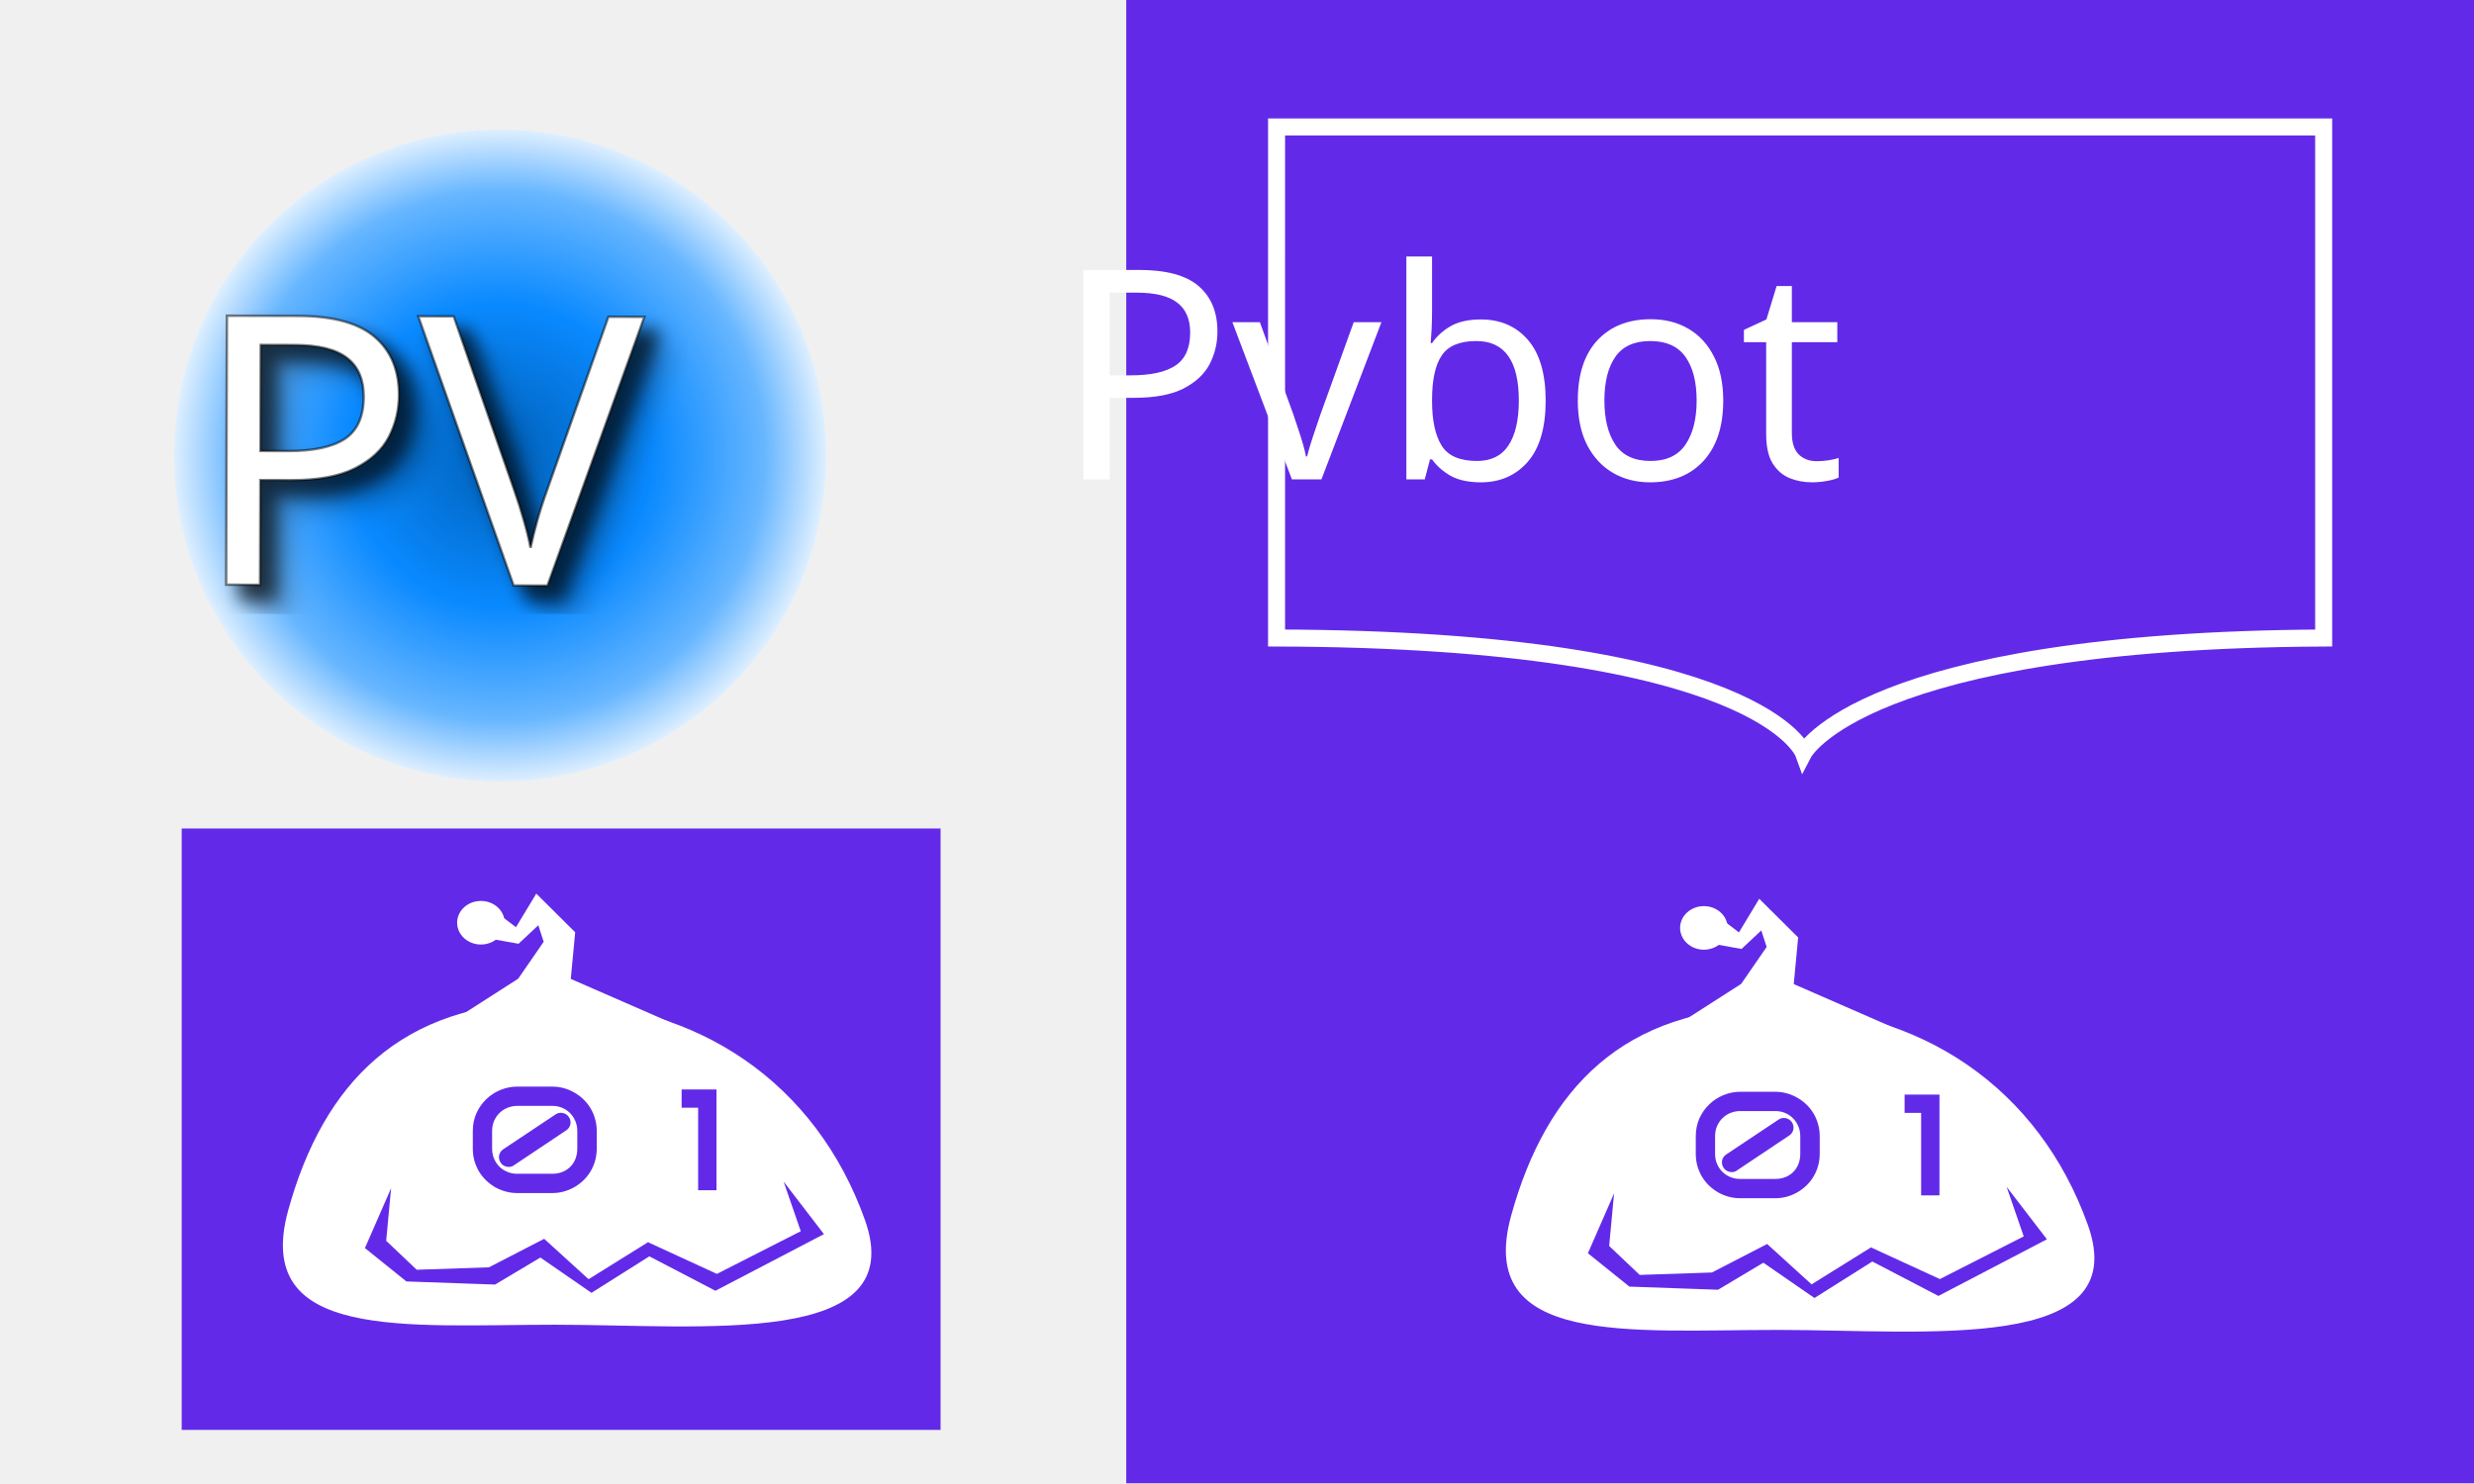
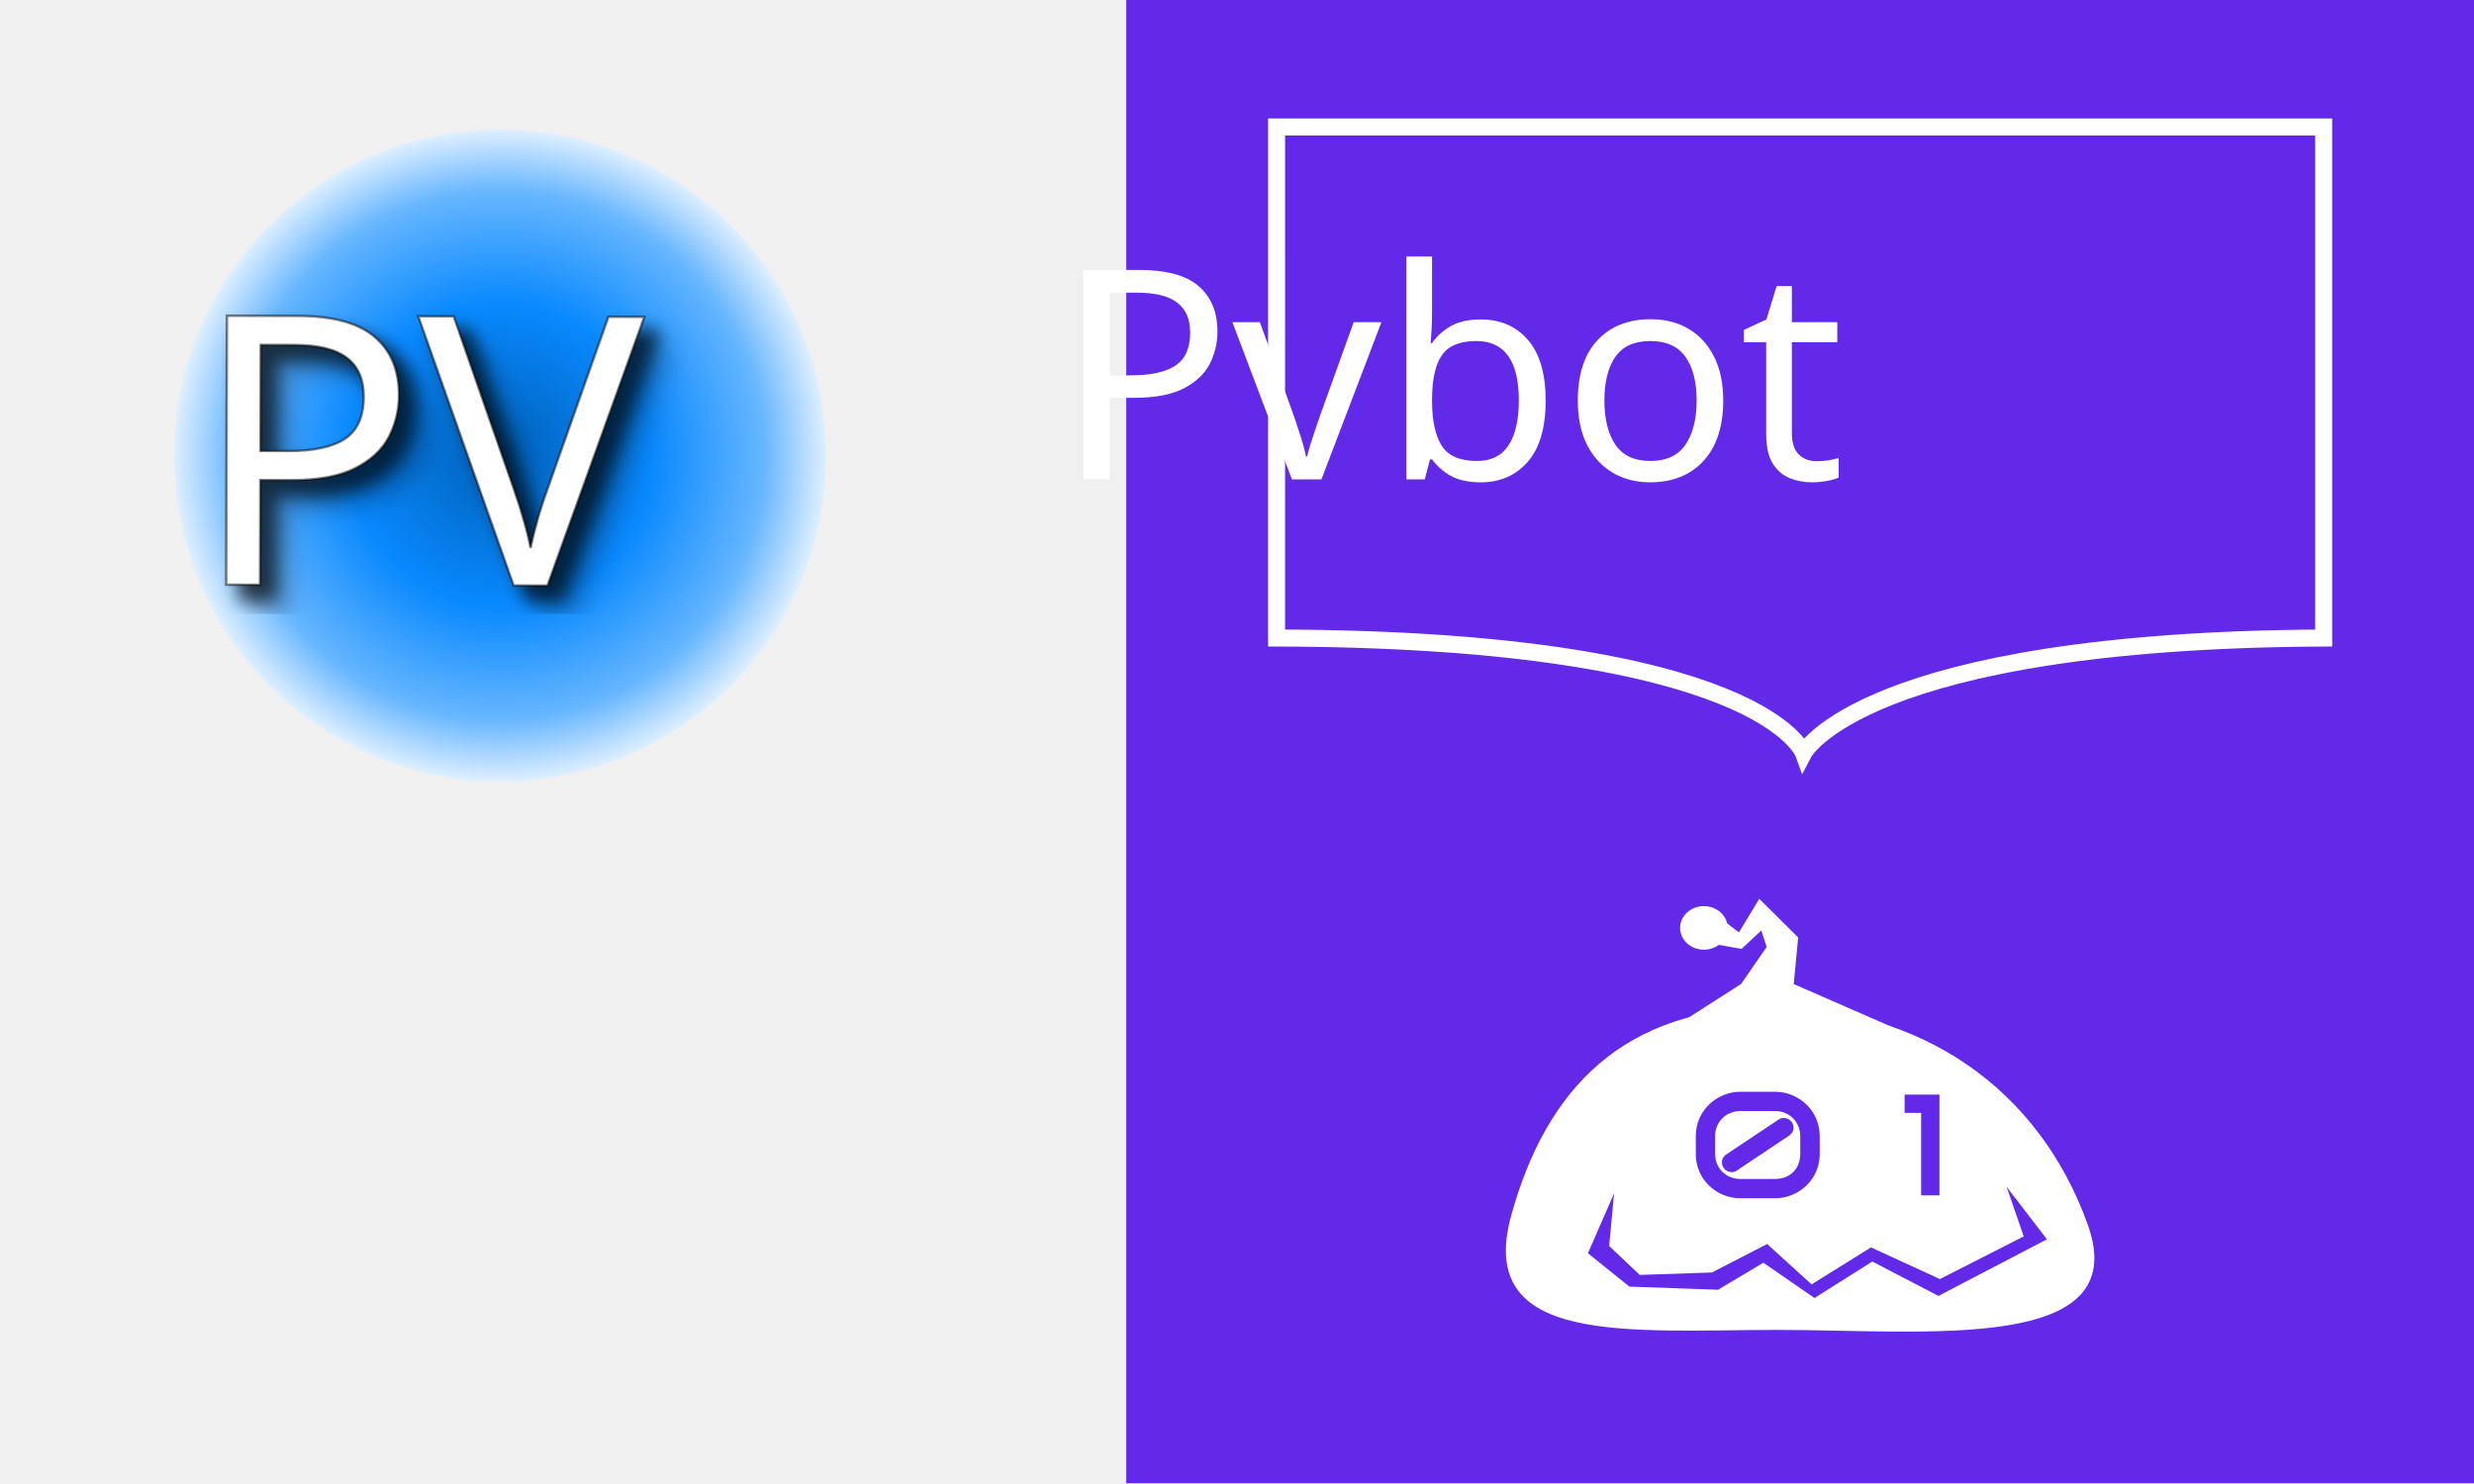
<svg xmlns="http://www.w3.org/2000/svg" xmlns:xlink="http://www.w3.org/1999/xlink" width="170.127mm" height="102.025mm" viewBox="0 0 170.127 102.025" version="1.1" id="svg8">
  <defs id="defs2">
    <radialGradient id="EsfereColor" gradientUnits="userSpaceOnUse" cx="320" cy="320" dx="320" dy="661.69" r="341.69">
      <stop style="stop-color:#0060b8;stop-opacity:1" offset="0%" id="stop3" />
      <stop style="stop-color:#0989ff;stop-opacity:1" offset="0.465" id="stop1316" />
      <stop style="stop-color:#67b6ff;stop-opacity:1" offset="0.811" id="stop5" />
      <stop style="stop-color:#deefff;stop-opacity:1" offset="100%" id="stop7" />
    </radialGradient>
    <radialGradient id="radialGradient900" gradientUnits="userSpaceOnUse" cx="320" cy="320" dx="320" dy="661.69" r="341.69">
      <stop style="stop-color: #0185ff;stop-opacity: 1" offset="0%" id="stop894" />
      <stop style="stop-color: #006fa8;stop-opacity: 1" offset="83.668%" id="stop896" />
      <stop style="stop-color: #f9f9f9;stop-opacity: 1" offset="100%" id="stop898" />
    </radialGradient>
    <filter id="shadow4625705" x="158.86" y="211.13" width="603" height="515" filterUnits="userSpaceOnUse" primitiveUnits="userSpaceOnUse">
      <feFlood id="feFlood20" />
      <feComposite in2="SourceAlpha" operator="in" id="feComposite22" />
      <feGaussianBlur stdDeviation="2.24" id="feGaussianBlur24" />
      <feOffset dx="5" dy="5" result="afterOffset" id="feOffset26" />
      <feFlood flood-color="#000000" flood-opacity="0.5" id="feFlood28" />
      <feComposite in2="afterOffset" operator="in" id="feComposite30" />
      <feMorphology operator="dilate" radius="1" id="feMorphology32" />
      <feComposite in2="SourceAlpha" operator="out" id="feComposite34" />
    </filter>
    <filter style="color-interpolation-filters:sRGB" id="filter1294">
      <feFlood flood-opacity="0.498" flood-color="rgb(0,0,0)" result="flood" id="feFlood1284" />
      <feComposite in="flood" in2="SourceGraphic" operator="in" result="composite1" id="feComposite1286" />
      <feGaussianBlur in="composite1" stdDeviation="0.625" result="blur" id="feGaussianBlur1288" />
      <feOffset dx="1" dy="1" result="offset" id="feOffset1290" />
      <feComposite in="SourceGraphic" in2="offset" operator="over" result="fbSourceGraphic" id="feComposite1292" />
      <feColorMatrix result="fbSourceGraphicAlpha" in="fbSourceGraphic" values="0 0 0 -1 0 0 0 0 -1 0 0 0 0 -1 0 0 0 0 1 0" id="feColorMatrix1296" />
      <feFlood id="feFlood1298" flood-opacity="0.498" flood-color="rgb(0,0,0)" result="flood" in="fbSourceGraphic" />
      <feComposite in2="fbSourceGraphic" id="feComposite1300" in="flood" operator="in" result="composite1" />
      <feGaussianBlur id="feGaussianBlur1302" in="composite1" stdDeviation="0.625" result="blur" />
      <feOffset id="feOffset1304" dx="1" dy="1" result="offset" />
      <feComposite in2="offset" id="feComposite1306" in="fbSourceGraphic" operator="over" result="composite2" />
    </filter>
    <radialGradient xlink:href="#EsfereColor" id="radialGradient1314" cx="-12.033" cy="108.919" fx="-12.033" fy="108.919" r="84.729" gradientUnits="userSpaceOnUse" />
    <radialGradient xlink:href="#EsfereColor" id="radialGradient1318" gradientUnits="userSpaceOnUse" cx="-12.033" cy="108.919" fx="-12.033" fy="108.919" r="84.729" />
  </defs>
  <g id="layer1" transform="translate(296.5229,-67.73004)">
-     <rect style="fill:#622ae8;fill-opacity:1;stroke-width:0.194" id="rect1059" width="52.185" height="41.366" x="-284.029" y="124.719" />
    <rect style="fill:#622ae8;fill-opacity:1;stroke-width:0.125" id="rect938-9" width="92.68" height="102.025" x="-219.076" y="67.73" />
    <g id="g1560" transform="translate(-1.133929,-10.58333)">
      <g id="g18" transform="matrix(0.2645833,0,0,0.2645833,-257.8146,80.82809)" style="fill:url(#radialGradient1314);fill-opacity:1">
        <path d="m 72.696,108.921 c 0,46.762 -37.965,84.728 -84.728,84.728 -46.765,0 -84.73,-37.965 -84.73,-84.728 0,-46.765 37.965,-84.73 84.73,-84.73 46.762,0 84.728,37.965 84.728,84.73 z" id="use16" style="fill:url(#radialGradient1318);fill-opacity:1;stroke-width:0.265" />
      </g>
      <text id="use42" x="-281.201" y="99.233" font-size="25.902px" font-family="Audiowide" font-weight="normal" font-style="normal" letter-spacing="0" alignment-baseline="before-edge" transform="rotate(0.1591549,10.92082,-295.7009)" style="font-style:normal;font-variant:normal;font-weight:normal;font-stretch:normal;font-size:25.902px;line-height:100%;font-family:Audiowide;-inkscape-font-specification:'Audiowide, Normal';font-variant-ligatures:normal;font-variant-caps:normal;font-variant-numeric:normal;font-variant-east-asian:normal;letter-spacing:0;dominant-baseline:text-before-edge;fill:#ffffff;fill-opacity:1;stroke:#000000;stroke-width:0.17;stroke-miterlimit:4;stroke-dasharray:none;stroke-opacity:0.496;filter:url(#filter1294)" xml:space="preserve" dominant-baseline="text-before-edge">
        <tspan id="tspan1320" x="-281.201" y="99.233">PV</tspan>
      </text>
    </g>
-     <g id="g1057" style="fill:#ffffff;fill-opacity:1">
-       <path id="path1356-0-6" style="fill:#ffffff;fill-opacity:1;stroke:none;stroke-width:0.742;stroke-miterlimit:4;stroke-dasharray:none;stroke-opacity:1" d="M 142.768 260.49 C 104.179 260.49 84.036 281.652 74.924 314.592 C 65.467 348.779 105.699 344.394 144.287 344.395 C 182.875 344.395 236.709 350.532 224.789 317.123 C 212.133 281.652 181.356 260.49 142.768 260.49 z M 134.463 282.486 L 143.516 282.486 C 144.519 282.486 145.504 282.614 146.469 282.871 C 147.434 283.128 148.342 283.501 149.191 283.99 C 150.054 284.466 150.846 285.047 151.566 285.729 C 152.287 286.411 152.91 287.183 153.438 288.045 C 153.965 288.907 154.371 289.847 154.654 290.863 C 154.95 291.867 155.098 292.934 155.098 294.066 L 155.098 298.584 C 155.098 299.716 154.95 300.79 154.654 301.807 C 154.371 302.81 153.965 303.743 153.438 304.605 C 152.91 305.468 152.287 306.24 151.566 306.922 C 150.846 307.604 150.054 308.189 149.191 308.678 C 148.342 309.154 147.434 309.522 146.469 309.779 C 145.504 310.037 144.519 310.164 143.516 310.164 L 134.463 310.164 C 133.446 310.164 132.457 310.037 131.492 309.779 C 130.527 309.522 129.612 309.154 128.75 308.678 C 127.901 308.189 127.115 307.604 126.395 306.922 C 125.674 306.24 125.051 305.468 124.523 304.605 C 124.009 303.743 123.603 302.81 123.307 301.807 C 123.024 300.79 122.883 299.716 122.883 298.584 L 122.883 294.066 C 122.883 292.368 123.198 290.812 123.828 289.396 C 124.472 287.981 125.326 286.765 126.395 285.748 C 127.463 284.719 128.692 283.92 130.082 283.354 C 131.485 282.774 132.944 282.486 134.463 282.486 z M 177.156 283.227 L 186.217 283.227 L 186.217 309.424 L 181.449 309.424 L 181.449 287.977 L 177.156 287.977 L 177.156 283.227 z M 134.463 287.504 C 133.626 287.491 132.81 287.639 132.012 287.947 C 131.227 288.243 130.526 288.681 129.908 289.26 C 129.303 289.826 128.815 290.522 128.441 291.346 C 128.081 292.156 127.9 293.063 127.9 294.066 L 127.9 298.584 C 127.9 299.588 128.081 300.494 128.441 301.305 C 128.802 302.115 129.284 302.812 129.889 303.391 C 130.493 303.957 131.19 304.394 131.975 304.703 C 132.772 305.012 133.601 305.159 134.463 305.146 L 143.516 305.146 C 144.506 305.146 145.401 304.986 146.199 304.664 C 147.01 304.329 147.699 303.872 148.266 303.293 C 148.832 302.714 149.269 302.026 149.578 301.229 C 149.887 300.418 150.041 299.536 150.041 298.584 L 150.041 294.066 C 150.041 293.076 149.86 292.176 149.5 291.365 C 149.14 290.555 148.658 289.858 148.053 289.279 C 147.461 288.7 146.771 288.256 145.986 287.947 C 145.201 287.638 144.378 287.491 143.516 287.504 L 134.463 287.504 z M 145.785 289.289 C 145.946 289.289 146.103 289.306 146.258 289.338 C 146.579 289.402 146.876 289.525 147.146 289.705 C 147.43 289.885 147.666 290.115 147.859 290.398 L 147.859 290.4 C 148.052 290.683 148.182 290.992 148.246 291.326 C 148.31 291.648 148.31 291.969 148.246 292.291 C 148.182 292.6 148.052 292.897 147.859 293.18 C 147.679 293.45 147.44 293.68 147.145 293.873 L 133.596 302.926 C 133.377 303.093 133.152 303.209 132.92 303.273 C 132.688 303.338 132.45 303.371 132.205 303.371 C 131.793 303.371 131.401 303.273 131.027 303.08 C 130.654 302.887 130.353 302.61 130.121 302.25 C 129.928 301.967 129.799 301.665 129.734 301.344 C 129.67 301.009 129.665 300.688 129.717 300.379 C 129.781 300.057 129.902 299.76 130.082 299.49 C 130.262 299.207 130.501 298.97 130.797 298.777 L 144.385 289.725 C 144.668 289.532 144.971 289.402 145.293 289.338 C 145.46 289.306 145.624 289.289 145.785 289.289 z M 203.668 307.191 L 214.146 320.84 L 185.949 335.562 L 168.768 326.613 L 153.732 336.1 L 140.443 326.926 L 128.676 333.951 L 105.625 333.141 L 94.848 324.465 L 101.648 308.895 L 100.371 322.57 L 108.311 330.1 L 127.072 329.471 L 141.432 322.061 L 152.979 332.555 L 168.42 322.943 L 186.324 331.18 L 208.119 320.084 L 203.668 307.191 z " transform="matrix(0.2645833,0,0,0.2645833,-296.5229,67.73004)" />
-       <path style="fill:#ffffff;fill-opacity:1;stroke:none;stroke-width:0.097px;stroke-linecap:butt;stroke-linejoin:miter;stroke-opacity:1" d="m -262.851,132.29 1.986,0.356 1.359,-1.272 0.37,1.136 -1.755,2.542 -4.026,2.581 14.75,0.535 -7.106,-3.105 0.303,-3.206 -2.675,-2.661 -1.397,2.312 -1.159,-0.88 z" id="path1431-9-4-7" />
-       <ellipse style="fill:#ffffff;fill-opacity:1;stroke:none;stroke-width:0.12;stroke-miterlimit:4;stroke-dasharray:none;stroke-opacity:1" id="path1518-4" cx="-263.453" cy="131.199" rx="1.635" ry="1.499" />
+     <g id="g893" transform="translate(80.7154,84.99171)">
+       <rect style="fill:#622ae8;fill-opacity:1;stroke-width:0.23" id="rect1059" width="55" height="55" x="-284.029" y="124.719" ry="8.884" />
+       <g id="g1057" style="fill:#ffffff;fill-opacity:1" transform="translate(0.3060793,8.13775)">
+         <path id="path1356-0-6" style="fill:#ffffff;fill-opacity:1;stroke:none;stroke-width:0.742;stroke-miterlimit:4;stroke-dasharray:none;stroke-opacity:1" d="m 142.768,260.49 c -38.588,4e-5 -58.731,21.161 -67.844,54.102 -9.457,34.187 30.775,29.803 69.363,29.803 38.588,0 92.422,6.137 80.502,-27.271 -12.656,-35.471 -43.433,-56.633 -82.021,-56.633 z m -8.305,21.996 h 9.053 c 1.004,0 1.988,0.127 2.953,0.385 0.965,0.257 1.873,0.63 2.723,1.119 0.862,0.476 1.654,1.056 2.375,1.738 0.721,0.682 1.343,1.454 1.871,2.316 0.528,0.862 0.934,1.802 1.217,2.818 0.296,1.004 0.443,2.071 0.443,3.203 v 4.518 c 0,1.132 -0.147,2.206 -0.443,3.223 -0.283,1.004 -0.689,1.937 -1.217,2.799 -0.528,0.862 -1.15,1.634 -1.871,2.316 -0.721,0.682 -1.513,1.267 -2.375,1.756 -0.849,0.476 -1.758,0.844 -2.723,1.102 -0.965,0.257 -1.949,0.385 -2.953,0.385 h -9.053 c -1.017,0 -2.006,-0.127 -2.971,-0.385 -0.965,-0.257 -1.88,-0.625 -2.742,-1.102 -0.849,-0.489 -1.635,-1.074 -2.355,-1.756 -0.721,-0.682 -1.343,-1.454 -1.871,-2.316 -0.515,-0.862 -0.921,-1.795 -1.217,-2.799 -0.283,-1.017 -0.424,-2.09 -0.424,-3.223 v -4.518 c 0,-1.699 0.315,-3.254 0.945,-4.67 0.643,-1.415 1.498,-2.632 2.566,-3.648 1.068,-1.029 2.298,-1.828 3.688,-2.395 1.403,-0.579 2.862,-0.867 4.381,-0.867 z m 42.693,0.74 h 9.061 v 26.197 h -4.768 v -21.447 h -4.293 z m -42.693,4.277 c -0.836,-0.013 -1.653,0.135 -2.451,0.443 -0.785,0.296 -1.486,0.733 -2.104,1.312 -0.605,0.566 -1.094,1.262 -1.467,2.086 -0.36,0.811 -0.541,1.717 -0.541,2.721 v 4.518 c 0,1.004 0.181,1.91 0.541,2.721 0.36,0.811 0.842,1.507 1.447,2.086 0.605,0.566 1.301,1.004 2.086,1.312 0.798,0.309 1.626,0.456 2.488,0.443 h 9.053 c 0.991,0 1.886,-0.161 2.684,-0.482 0.811,-0.335 1.5,-0.792 2.066,-1.371 0.566,-0.579 1.004,-1.267 1.312,-2.064 0.309,-0.811 0.463,-1.692 0.463,-2.645 v -4.518 c 0,-0.991 -0.181,-1.89 -0.541,-2.701 -0.36,-0.811 -0.842,-1.507 -1.447,-2.086 -0.592,-0.579 -1.281,-1.023 -2.066,-1.332 -0.785,-0.309 -1.609,-0.456 -2.471,-0.443 z m 11.322,1.785 c 0.161,0 0.318,0.017 0.473,0.049 0.322,0.064 0.618,0.187 0.889,0.367 0.283,0.18 0.52,0.41 0.713,0.693 v 0.002 c 0.193,0.283 0.322,0.591 0.387,0.926 0.064,0.322 0.064,0.643 0,0.965 -0.064,0.309 -0.194,0.606 -0.387,0.889 -0.18,0.27 -0.419,0.5 -0.715,0.693 l -13.549,9.053 c -0.219,0.167 -0.444,0.283 -0.676,0.348 -0.232,0.064 -0.47,0.098 -0.715,0.098 -0.412,0 -0.805,-0.098 -1.178,-0.291 -0.373,-0.193 -0.675,-0.47 -0.906,-0.83 -0.193,-0.283 -0.322,-0.585 -0.387,-0.906 -0.064,-0.335 -0.069,-0.656 -0.018,-0.965 0.064,-0.322 0.185,-0.618 0.365,-0.889 0.18,-0.283 0.419,-0.52 0.715,-0.713 l 13.588,-9.053 c 0.283,-0.193 0.586,-0.322 0.908,-0.387 0.167,-0.032 0.331,-0.049 0.492,-0.049 z m 57.883,17.902 10.479,13.648 -28.197,14.723 -17.182,-8.949 -15.035,9.486 -13.289,-9.174 -11.768,7.025 -23.051,-0.811 -10.777,-8.676 6.801,-15.57 -1.277,13.676 7.939,7.529 18.762,-0.629 14.359,-7.41 11.547,10.494 15.441,-9.611 17.904,8.236 21.795,-11.096 z" transform="matrix(0.2645833,0,0,0.2645833,-296.5229,67.73004)" />
+         <path style="fill:#ffffff;fill-opacity:1;stroke:none;stroke-width:0.097px;stroke-linecap:butt;stroke-linejoin:miter;stroke-opacity:1" d="m -262.851,132.29 1.986,0.356 1.359,-1.272 0.37,1.136 -1.755,2.542 -4.026,2.581 14.75,0.535 -7.106,-3.105 0.303,-3.206 -2.675,-2.661 -1.397,2.312 -1.159,-0.88 z" id="path1431-9-4-7" />
+         <ellipse style="fill:#ffffff;fill-opacity:1;stroke:none;stroke-width:0.12;stroke-miterlimit:4;stroke-dasharray:none;stroke-opacity:1" id="path1518-4" cx="-263.453" cy="131.199" rx="1.635" ry="1.499" />
+       </g>
    </g>
    <g aria-label="1" id="text1442-9-0" style="font-style:normal;font-weight:normal;font-size:9.899px;line-height:1.25;font-family:sans-serif;fill:#622ae8;fill-opacity:1;stroke:none;stroke-width:0.247" />
    <g aria-label="0" id="text1446-3-4" style="font-style:normal;font-weight:normal;font-size:10.459px;line-height:1.25;font-family:sans-serif;fill:#622ae8;fill-opacity:1;stroke:none;stroke-width:0.261" />
    <g id="g1057-3" style="fill:#622ae8;fill-opacity:1" transform="translate(-4.675418,53.80904)">
      <path id="path1356-0-6-4" style="fill:#622ae8;fill-opacity:1;stroke:none;stroke-width:0.742;stroke-miterlimit:4;stroke-dasharray:none;stroke-opacity:1" d="m 142.768,260.49 c -38.588,4e-5 -58.731,21.161 -67.844,54.102 -9.457,34.187 30.775,29.803 69.363,29.803 38.588,0 92.422,6.137 80.502,-27.271 -12.656,-35.471 -43.433,-56.633 -82.021,-56.633 z m -8.305,21.996 h 9.053 c 1.004,0 1.988,0.127 2.953,0.385 0.965,0.257 1.873,0.63 2.723,1.119 0.862,0.476 1.654,1.056 2.375,1.738 0.721,0.682 1.343,1.454 1.871,2.316 0.528,0.862 0.934,1.802 1.217,2.818 0.296,1.004 0.443,2.071 0.443,3.203 v 4.518 c 0,1.132 -0.147,2.206 -0.443,3.223 -0.283,1.004 -0.689,1.937 -1.217,2.799 -0.528,0.862 -1.15,1.634 -1.871,2.316 -0.721,0.682 -1.513,1.267 -2.375,1.756 -0.849,0.476 -1.758,0.844 -2.723,1.102 -0.965,0.257 -1.949,0.385 -2.953,0.385 h -9.053 c -1.017,0 -2.006,-0.127 -2.971,-0.385 -0.965,-0.257 -1.88,-0.625 -2.742,-1.102 -0.849,-0.489 -1.635,-1.074 -2.355,-1.756 -0.721,-0.682 -1.343,-1.454 -1.871,-2.316 -0.515,-0.862 -0.921,-1.795 -1.217,-2.799 -0.283,-1.017 -0.424,-2.09 -0.424,-3.223 v -4.518 c 0,-1.699 0.315,-3.254 0.945,-4.67 0.643,-1.415 1.498,-2.632 2.566,-3.648 1.068,-1.029 2.298,-1.828 3.688,-2.395 1.403,-0.579 2.862,-0.867 4.381,-0.867 z m 42.693,0.74 h 9.061 v 26.197 h -4.768 v -21.447 h -4.293 z m -42.693,4.277 c -0.836,-0.013 -1.653,0.135 -2.451,0.443 -0.785,0.296 -1.486,0.733 -2.104,1.312 -0.605,0.566 -1.094,1.262 -1.467,2.086 -0.36,0.811 -0.541,1.717 -0.541,2.721 v 4.518 c 0,1.004 0.181,1.91 0.541,2.721 0.36,0.811 0.842,1.507 1.447,2.086 0.605,0.566 1.301,1.004 2.086,1.312 0.798,0.309 1.626,0.456 2.488,0.443 h 9.053 c 0.991,0 1.886,-0.161 2.684,-0.482 0.811,-0.335 1.5,-0.792 2.066,-1.371 0.566,-0.579 1.004,-1.267 1.312,-2.064 0.309,-0.811 0.463,-1.692 0.463,-2.645 v -4.518 c 0,-0.991 -0.181,-1.89 -0.541,-2.701 -0.36,-0.811 -0.842,-1.507 -1.447,-2.086 -0.592,-0.579 -1.281,-1.023 -2.066,-1.332 -0.785,-0.309 -1.609,-0.456 -2.471,-0.443 z m 11.322,1.785 c 0.161,0 0.318,0.017 0.473,0.049 0.322,0.064 0.618,0.187 0.889,0.367 0.283,0.18 0.52,0.41 0.713,0.693 v 0.002 c 0.193,0.283 0.322,0.591 0.387,0.926 0.064,0.322 0.064,0.643 0,0.965 -0.064,0.309 -0.194,0.606 -0.387,0.889 -0.18,0.27 -0.419,0.5 -0.715,0.693 l -13.549,9.053 c -0.219,0.167 -0.444,0.283 -0.676,0.348 -0.232,0.064 -0.47,0.098 -0.715,0.098 -0.412,0 -0.805,-0.098 -1.178,-0.291 -0.373,-0.193 -0.675,-0.47 -0.906,-0.83 -0.193,-0.283 -0.322,-0.585 -0.387,-0.906 -0.064,-0.335 -0.069,-0.656 -0.018,-0.965 0.064,-0.322 0.185,-0.618 0.365,-0.889 0.18,-0.283 0.419,-0.52 0.715,-0.713 l 13.588,-9.053 c 0.283,-0.193 0.586,-0.322 0.908,-0.387 0.167,-0.032 0.331,-0.049 0.492,-0.049 z m 57.883,17.902 10.479,13.648 -28.197,14.723 -17.182,-8.949 -15.035,9.486 -13.289,-9.174 -11.768,7.025 -23.051,-0.811 -10.777,-8.676 6.801,-15.57 -1.277,13.676 7.939,7.529 18.762,-0.629 14.359,-7.41 11.547,10.494 15.441,-9.611 17.904,8.236 21.795,-11.096 z" transform="matrix(0.2645833,0,0,0.2645833,-296.5229,67.73004)" />
      <path style="fill:#622ae8;fill-opacity:1;stroke:none;stroke-width:0.097px;stroke-linecap:butt;stroke-linejoin:miter;stroke-opacity:1" d="m -262.851,132.29 1.986,0.356 1.359,-1.272 0.37,1.136 -1.755,2.542 -4.026,2.581 14.75,0.535 -7.106,-3.105 0.303,-3.206 -2.675,-2.661 -1.397,2.312 -1.159,-0.88 z" id="path1431-9-4-7-8" />
      <ellipse style="fill:#622ae8;fill-opacity:1;stroke:none;stroke-width:0.12;stroke-miterlimit:4;stroke-dasharray:none;stroke-opacity:1" id="path1518-4-4" cx="-263.453" cy="131.199" rx="1.635" ry="1.499" />
    </g>
    <g id="g1381">
      <g id="g1371">
        <text xml:space="preserve" style="font-style:normal;font-variant:normal;font-weight:normal;font-stretch:normal;font-size:20.165px;line-height:1.25;font-family:Audiowide;-inkscape-font-specification:'Audiowide, Normal';font-variant-ligatures:normal;font-variant-caps:normal;font-variant-numeric:normal;font-variant-east-asian:normal;text-align:center;text-anchor:middle;fill:#ffffff;fill-opacity:1;stroke:none;stroke-width:0.504" x="-173.219" y="100.704" id="text1668">
          <tspan id="tspan1113" x="-173.219" y="100.704" style="stroke-width:0.504">Pvbot</tspan>
        </text>
        <path id="rect1664-0" style="fill:none;fill-opacity:1;stroke:#ffffff;stroke-width:1.17;stroke-miterlimit:4;stroke-dasharray:none;stroke-opacity:1" d="m -208.738,76.464 h 72.004 V 111.616 c -31.733,0.162 -35.768,7.919 -35.768,7.919 0,0 -2.833,-7.836 -36.237,-7.919 z" />
      </g>
      <g id="g1057-3-9" style="fill:#ffffff;fill-opacity:1" transform="translate(84.09919,0.3565205)">
        <path id="path1356-0-6-4-5" style="fill:#ffffff;fill-opacity:1;stroke:none;stroke-width:0.742;stroke-miterlimit:4;stroke-dasharray:none;stroke-opacity:1" d="m 142.768,260.49 c -38.588,4e-5 -58.731,21.161 -67.844,54.102 -9.457,34.187 30.775,29.803 69.363,29.803 38.588,0 92.422,6.137 80.502,-27.271 -12.656,-35.471 -43.433,-56.633 -82.021,-56.633 z m -8.305,21.996 h 9.053 c 1.004,0 1.988,0.127 2.953,0.385 0.965,0.257 1.873,0.63 2.723,1.119 0.862,0.476 1.654,1.056 2.375,1.738 0.721,0.682 1.343,1.454 1.871,2.316 0.528,0.862 0.934,1.802 1.217,2.818 0.296,1.004 0.443,2.071 0.443,3.203 v 4.518 c 0,1.132 -0.147,2.206 -0.443,3.223 -0.283,1.004 -0.689,1.937 -1.217,2.799 -0.528,0.862 -1.15,1.634 -1.871,2.316 -0.721,0.682 -1.513,1.267 -2.375,1.756 -0.849,0.476 -1.758,0.844 -2.723,1.102 -0.965,0.257 -1.949,0.385 -2.953,0.385 h -9.053 c -1.017,0 -2.006,-0.127 -2.971,-0.385 -0.965,-0.257 -1.88,-0.625 -2.742,-1.102 -0.849,-0.489 -1.635,-1.074 -2.355,-1.756 -0.721,-0.682 -1.343,-1.454 -1.871,-2.316 -0.515,-0.862 -0.921,-1.795 -1.217,-2.799 -0.283,-1.017 -0.424,-2.09 -0.424,-3.223 v -4.518 c 0,-1.699 0.315,-3.254 0.945,-4.67 0.643,-1.415 1.498,-2.632 2.566,-3.648 1.068,-1.029 2.298,-1.828 3.688,-2.395 1.403,-0.579 2.862,-0.867 4.381,-0.867 z m 42.693,0.74 h 9.061 v 26.197 h -4.768 v -21.447 h -4.293 z m -42.693,4.277 c -0.836,-0.013 -1.653,0.135 -2.451,0.443 -0.785,0.296 -1.486,0.733 -2.104,1.312 -0.605,0.566 -1.094,1.262 -1.467,2.086 -0.36,0.811 -0.541,1.717 -0.541,2.721 v 4.518 c 0,1.004 0.181,1.91 0.541,2.721 0.36,0.811 0.842,1.507 1.447,2.086 0.605,0.566 1.301,1.004 2.086,1.312 0.798,0.309 1.626,0.456 2.488,0.443 h 9.053 c 0.991,0 1.886,-0.161 2.684,-0.482 0.811,-0.335 1.5,-0.792 2.066,-1.371 0.566,-0.579 1.004,-1.267 1.312,-2.064 0.309,-0.811 0.463,-1.692 0.463,-2.645 v -4.518 c 0,-0.991 -0.181,-1.89 -0.541,-2.701 -0.36,-0.811 -0.842,-1.507 -1.447,-2.086 -0.592,-0.579 -1.281,-1.023 -2.066,-1.332 -0.785,-0.309 -1.609,-0.456 -2.471,-0.443 z m 11.322,1.785 c 0.161,0 0.318,0.017 0.473,0.049 0.322,0.064 0.618,0.187 0.889,0.367 0.283,0.18 0.52,0.41 0.713,0.693 v 0.002 c 0.193,0.283 0.322,0.591 0.387,0.926 0.064,0.322 0.064,0.643 0,0.965 -0.064,0.309 -0.194,0.606 -0.387,0.889 -0.18,0.27 -0.419,0.5 -0.715,0.693 l -13.549,9.053 c -0.219,0.167 -0.444,0.283 -0.676,0.348 -0.232,0.064 -0.47,0.098 -0.715,0.098 -0.412,0 -0.805,-0.098 -1.178,-0.291 -0.373,-0.193 -0.675,-0.47 -0.906,-0.83 -0.193,-0.283 -0.322,-0.585 -0.387,-0.906 -0.064,-0.335 -0.069,-0.656 -0.018,-0.965 0.064,-0.322 0.185,-0.618 0.365,-0.889 0.18,-0.283 0.419,-0.52 0.715,-0.713 l 13.588,-9.053 c 0.283,-0.193 0.586,-0.322 0.908,-0.387 0.167,-0.032 0.331,-0.049 0.492,-0.049 z m 57.883,17.902 10.479,13.648 -28.197,14.723 -17.182,-8.949 -15.035,9.486 -13.289,-9.174 -11.768,7.025 -23.051,-0.811 -10.777,-8.676 6.801,-15.57 -1.277,13.676 7.939,7.529 18.762,-0.629 14.359,-7.41 11.547,10.494 15.441,-9.611 17.904,8.236 21.795,-11.096 z" transform="matrix(0.2645833,0,0,0.2645833,-296.5229,67.73004)" />
        <path style="fill:#ffffff;fill-opacity:1;stroke:none;stroke-width:0.097px;stroke-linecap:butt;stroke-linejoin:miter;stroke-opacity:1" d="m -262.851,132.29 1.986,0.356 1.359,-1.272 0.37,1.136 -1.755,2.542 -4.026,2.581 14.75,0.535 -7.106,-3.105 0.303,-3.206 -2.675,-2.661 -1.397,2.312 -1.159,-0.88 z" id="path1431-9-4-7-8-4" />
        <ellipse style="fill:#ffffff;fill-opacity:1;stroke:none;stroke-width:0.12;stroke-miterlimit:4;stroke-dasharray:none;stroke-opacity:1" id="path1518-4-4-7" cx="-263.453" cy="131.199" rx="1.635" ry="1.499" />
      </g>
    </g>
  </g>
</svg>
